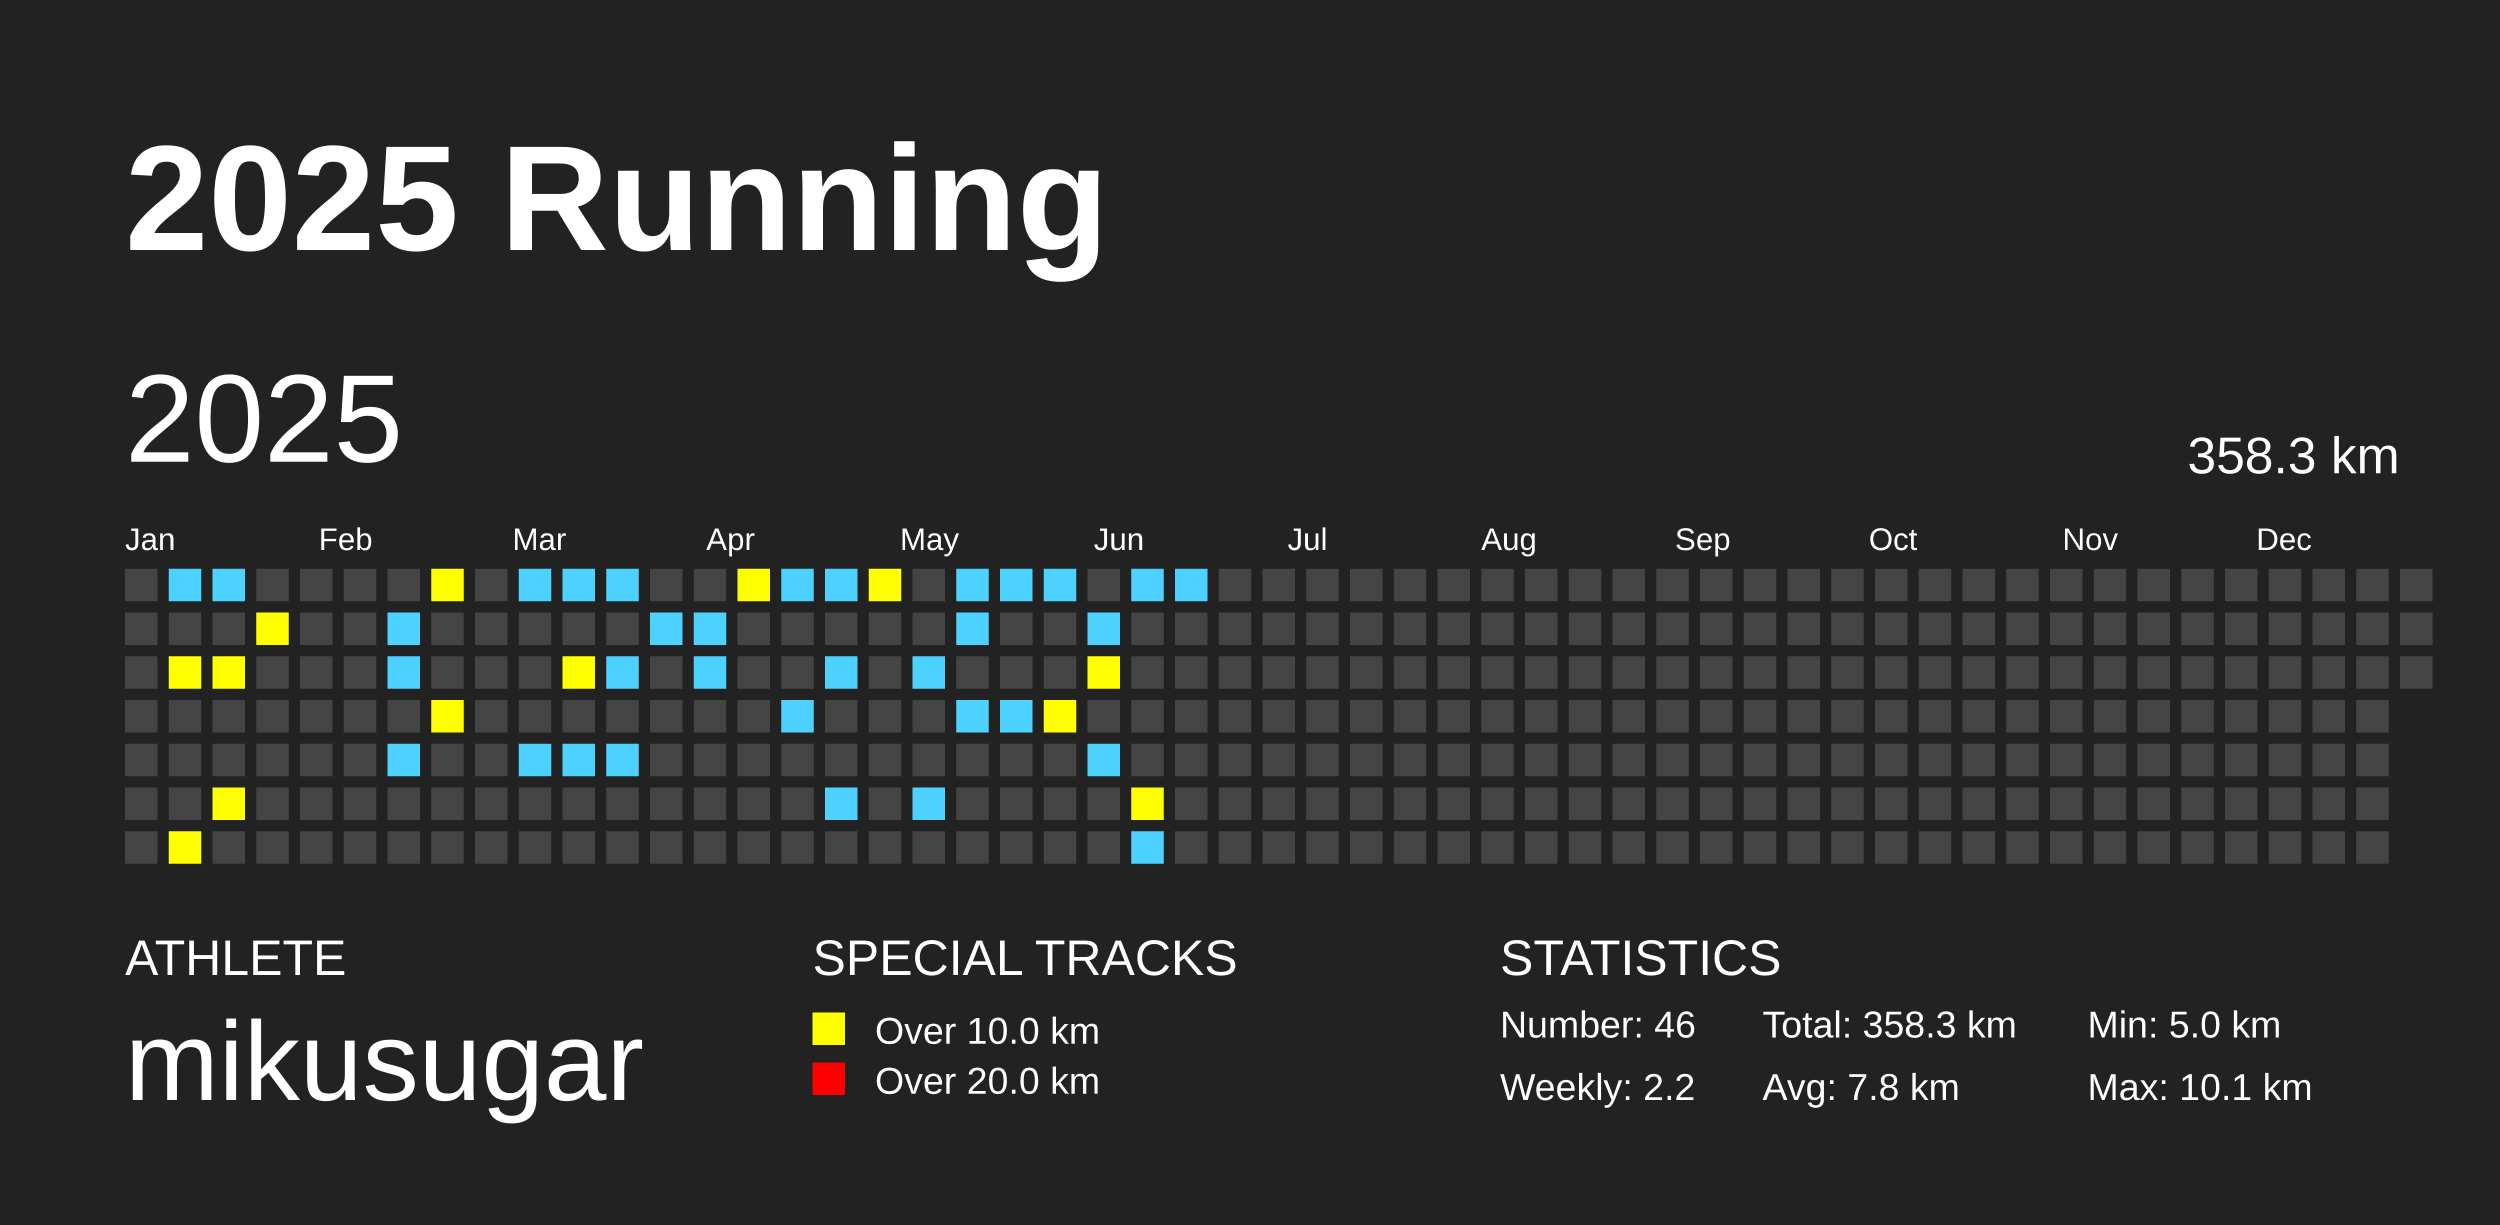
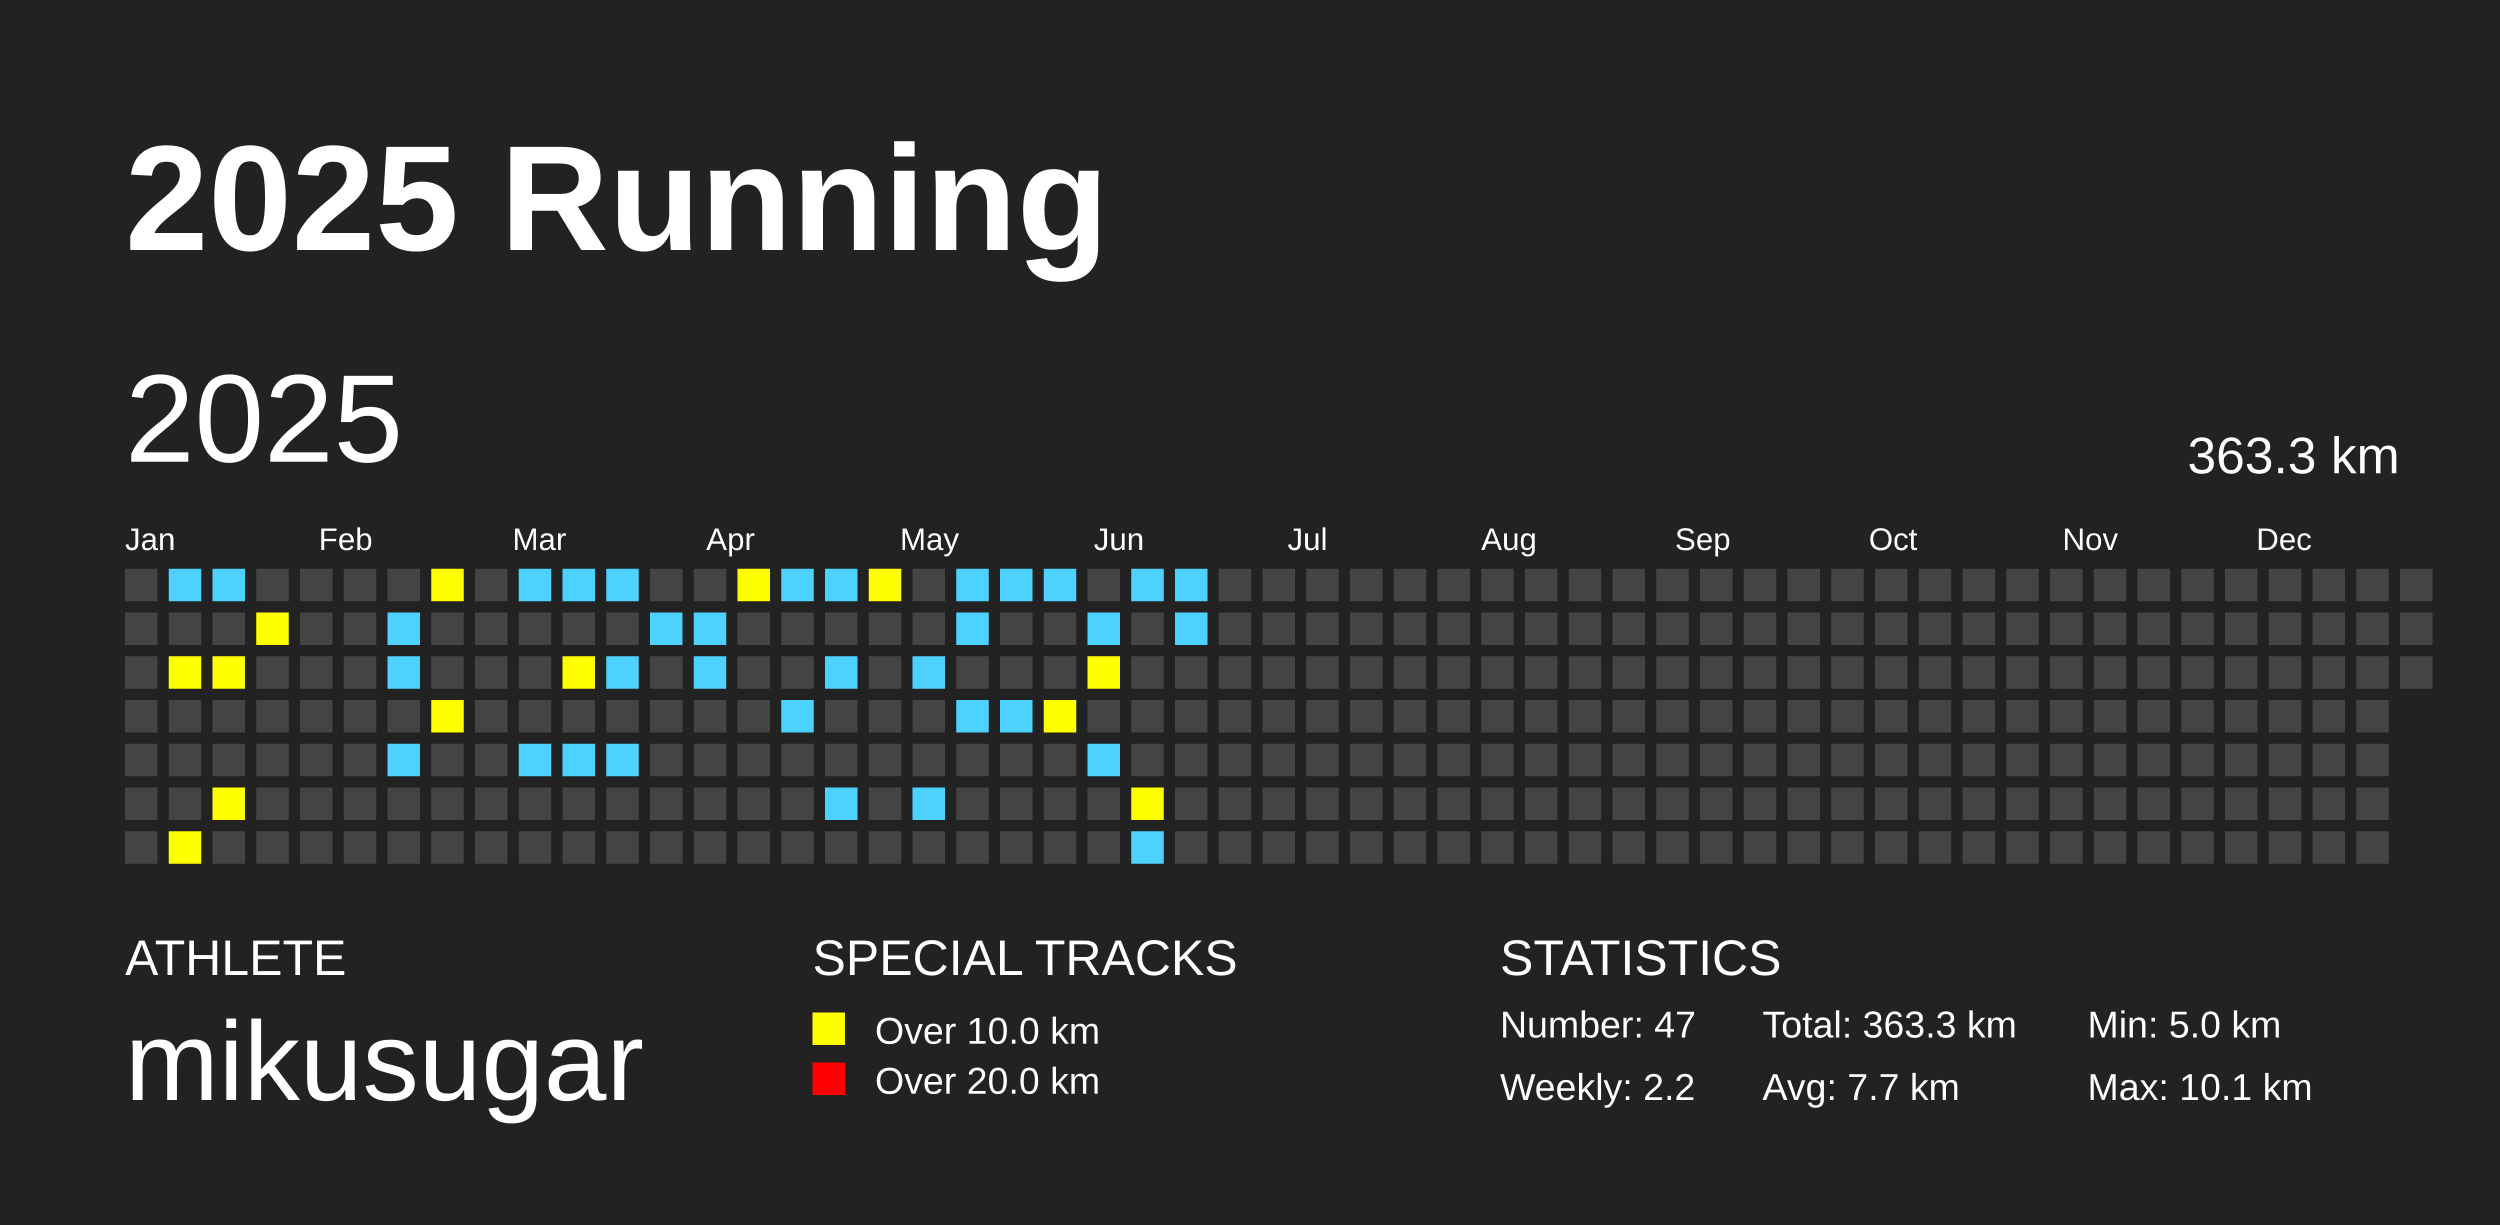
<svg xmlns="http://www.w3.org/2000/svg" baseProfile="full" height="98mm" version="1.1" viewBox="0,0,200,98" width="200mm">
  <defs />
  <rect fill="#222222" height="98" width="200" x="0" y="0" />
  <text fill="#FFFFFF" style="font-size:12px; font-family:Arial; font-weight:bold;" x="10" y="20">2025 Running</text>
  <text fill="#FFFFFF" style="font-size:4px; font-family:Arial" x="10" y="78">ATHLETE</text>
  <text fill="#FFFFFF" style="font-size:9px; font-family:Arial" x="10" y="88">mikusugar</text>
  <text fill="#FFFFFF" style="font-size:4px; font-family:Arial" x="65" y="78">SPECIAL TRACKS</text>
  <rect fill="yellow" height="2.6" width="2.6" x="65" y="81" />
  <text fill="#FFFFFF" style="font-size:3px; font-family:Arial" x="70" y="83.5">Over 10.0 km</text>
  <rect fill="red" height="2.6" width="2.6" x="65" y="85" />
  <text fill="#FFFFFF" style="font-size:3px; font-family:Arial" x="70" y="87.5">Over 20.0 km</text>
  <text fill="#FFFFFF" style="font-size:4px; font-family:Arial" x="120" y="78">STATISTICS</text>
-   <text fill="#FFFFFF" style="font-size:3px; font-family:Arial" x="120" y="83">Number: 46</text>
+   <text fill="#FFFFFF" style="font-size:3px; font-family:Arial" x="120" y="83">Number: 47</text>
  <text fill="#FFFFFF" style="font-size:3px; font-family:Arial" x="120" y="88">Weekly: 2.2</text>
-   <text fill="#FFFFFF" style="font-size:3px; font-family:Arial" x="141" y="83">Total: 358.3 km</text>
-   <text fill="#FFFFFF" style="font-size:3px; font-family:Arial" x="141" y="88">Avg: 7.8 km</text>
+   <text fill="#FFFFFF" style="font-size:3px; font-family:Arial" x="141" y="83">Total: 363.3 km</text>
+   <text fill="#FFFFFF" style="font-size:3px; font-family:Arial" x="141" y="88">Avg: 7.7 km</text>
  <text fill="#FFFFFF" style="font-size:3px; font-family:Arial" x="167" y="83">Min: 5.0 km</text>
  <text fill="#FFFFFF" style="font-size:3px; font-family:Arial" x="167" y="88">Max: 10.1 km</text>
  <text dominant-baseline="hanging" fill="#FFFFFF" style="font-size:10.0px; font-family:Arial;" x="10" y="30">2025</text>
-   <text dominant-baseline="hanging" fill="#FFFFFF" style="font-size:4.125px; font-family:Arial;" x="175" y="35">358.3 km</text>
+   <text dominant-baseline="hanging" fill="#FFFFFF" style="font-size:4.125px; font-family:Arial;" x="175" y="35">363.3 km</text>
  <text fill="#FFFFFF" style="font-size:2.5px; font-family:Arial" x="10.0" y="44">Jan</text>
  <text fill="#FFFFFF" style="font-size:2.5px; font-family:Arial" x="25.5" y="44">Feb</text>
  <text fill="#FFFFFF" style="font-size:2.5px; font-family:Arial" x="41.0" y="44">Mar</text>
  <text fill="#FFFFFF" style="font-size:2.5px; font-family:Arial" x="56.5" y="44">Apr</text>
  <text fill="#FFFFFF" style="font-size:2.5px; font-family:Arial" x="72.0" y="44">May</text>
  <text fill="#FFFFFF" style="font-size:2.5px; font-family:Arial" x="87.5" y="44">Jun</text>
  <text fill="#FFFFFF" style="font-size:2.5px; font-family:Arial" x="103.0" y="44">Jul</text>
  <text fill="#FFFFFF" style="font-size:2.5px; font-family:Arial" x="118.5" y="44">Aug</text>
  <text fill="#FFFFFF" style="font-size:2.5px; font-family:Arial" x="134.0" y="44">Sep</text>
  <text fill="#FFFFFF" style="font-size:2.5px; font-family:Arial" x="149.5" y="44">Oct</text>
  <text fill="#FFFFFF" style="font-size:2.5px; font-family:Arial" x="165.0" y="44">Nov</text>
  <text fill="#FFFFFF" style="font-size:2.5px; font-family:Arial" x="180.5" y="44">Dec</text>
  <rect fill="#444444" height="2.6" width="2.6" x="10.0" y="45.5" />
  <rect fill="#444444" height="2.6" width="2.6" x="10.0" y="49.0" />
  <rect fill="#444444" height="2.6" width="2.6" x="10.0" y="52.5" />
  <rect fill="#444444" height="2.6" width="2.6" x="10.0" y="56.0" />
  <rect fill="#444444" height="2.6" width="2.6" x="10.0" y="59.5" />
  <rect fill="#444444" height="2.6" width="2.6" x="10.0" y="63.0" />
  <rect fill="#444444" height="2.6" width="2.6" x="10.0" y="66.5" />
  <rect fill="#4DD2FF" height="2.6" width="2.6" x="13.5" y="45.5" />
  <rect fill="#444444" height="2.6" width="2.6" x="13.5" y="49.0" />
  <rect fill="yellow" height="2.6" width="2.6" x="13.5" y="52.5" />
  <rect fill="#444444" height="2.6" width="2.6" x="13.5" y="56.0" />
  <rect fill="#444444" height="2.6" width="2.6" x="13.5" y="59.5" />
  <rect fill="#444444" height="2.6" width="2.6" x="13.5" y="63.0" />
  <rect fill="yellow" height="2.6" width="2.6" x="13.5" y="66.5" />
  <rect fill="#4DD2FF" height="2.6" width="2.6" x="17.0" y="45.5" />
  <rect fill="#444444" height="2.6" width="2.6" x="17.0" y="49.0" />
  <rect fill="yellow" height="2.6" width="2.6" x="17.0" y="52.5" />
  <rect fill="#444444" height="2.6" width="2.6" x="17.0" y="56.0" />
  <rect fill="#444444" height="2.6" width="2.6" x="17.0" y="59.5" />
  <rect fill="yellow" height="2.6" width="2.6" x="17.0" y="63.0" />
  <rect fill="#444444" height="2.6" width="2.6" x="17.0" y="66.5" />
  <rect fill="#444444" height="2.6" width="2.6" x="20.5" y="45.5" />
  <rect fill="yellow" height="2.6" width="2.6" x="20.5" y="49.0" />
  <rect fill="#444444" height="2.6" width="2.6" x="20.5" y="52.5" />
  <rect fill="#444444" height="2.6" width="2.6" x="20.5" y="56.0" />
  <rect fill="#444444" height="2.6" width="2.6" x="20.5" y="59.5" />
  <rect fill="#444444" height="2.6" width="2.6" x="20.5" y="63.0" />
  <rect fill="#444444" height="2.6" width="2.6" x="20.5" y="66.5" />
  <rect fill="#444444" height="2.6" width="2.6" x="24.0" y="45.5" />
  <rect fill="#444444" height="2.6" width="2.6" x="24.0" y="49.0" />
  <rect fill="#444444" height="2.6" width="2.6" x="24.0" y="52.5" />
  <rect fill="#444444" height="2.6" width="2.6" x="24.0" y="56.0" />
  <rect fill="#444444" height="2.6" width="2.6" x="24.0" y="59.5" />
  <rect fill="#444444" height="2.6" width="2.6" x="24.0" y="63.0" />
  <rect fill="#444444" height="2.6" width="2.6" x="24.0" y="66.5" />
  <rect fill="#444444" height="2.6" width="2.6" x="27.5" y="45.5" />
  <rect fill="#444444" height="2.6" width="2.6" x="27.5" y="49.0" />
  <rect fill="#444444" height="2.6" width="2.6" x="27.5" y="52.5" />
  <rect fill="#444444" height="2.6" width="2.6" x="27.5" y="56.0" />
  <rect fill="#444444" height="2.6" width="2.6" x="27.5" y="59.5" />
  <rect fill="#444444" height="2.6" width="2.6" x="27.5" y="63.0" />
  <rect fill="#444444" height="2.6" width="2.6" x="27.5" y="66.5" />
  <rect fill="#444444" height="2.6" width="2.6" x="31.0" y="45.5" />
  <rect fill="#4DD2FF" height="2.6" width="2.6" x="31.0" y="49.0" />
  <rect fill="#4DD2FF" height="2.6" width="2.6" x="31.0" y="52.5" />
  <rect fill="#444444" height="2.6" width="2.6" x="31.0" y="56.0" />
  <rect fill="#4DD2FF" height="2.6" width="2.6" x="31.0" y="59.5" />
  <rect fill="#444444" height="2.6" width="2.6" x="31.0" y="63.0" />
  <rect fill="#444444" height="2.6" width="2.6" x="31.0" y="66.5" />
  <rect fill="yellow" height="2.6" width="2.6" x="34.5" y="45.5" />
  <rect fill="#444444" height="2.6" width="2.6" x="34.5" y="49.0" />
  <rect fill="#444444" height="2.6" width="2.6" x="34.5" y="52.5" />
  <rect fill="yellow" height="2.6" width="2.6" x="34.5" y="56.0" />
  <rect fill="#444444" height="2.6" width="2.6" x="34.5" y="59.5" />
  <rect fill="#444444" height="2.6" width="2.6" x="34.5" y="63.0" />
  <rect fill="#444444" height="2.6" width="2.6" x="34.5" y="66.5" />
  <rect fill="#444444" height="2.6" width="2.6" x="38.0" y="45.5" />
  <rect fill="#444444" height="2.6" width="2.6" x="38.0" y="49.0" />
  <rect fill="#444444" height="2.6" width="2.6" x="38.0" y="52.5" />
  <rect fill="#444444" height="2.6" width="2.6" x="38.0" y="56.0" />
  <rect fill="#444444" height="2.6" width="2.6" x="38.0" y="59.5" />
  <rect fill="#444444" height="2.6" width="2.6" x="38.0" y="63.0" />
  <rect fill="#444444" height="2.6" width="2.6" x="38.0" y="66.5" />
  <rect fill="#4DD2FF" height="2.6" width="2.6" x="41.5" y="45.5" />
  <rect fill="#444444" height="2.6" width="2.6" x="41.5" y="49.0" />
  <rect fill="#444444" height="2.6" width="2.6" x="41.5" y="52.5" />
  <rect fill="#444444" height="2.6" width="2.6" x="41.5" y="56.0" />
  <rect fill="#4DD2FF" height="2.6" width="2.6" x="41.5" y="59.5" />
  <rect fill="#444444" height="2.6" width="2.6" x="41.5" y="63.0" />
  <rect fill="#444444" height="2.6" width="2.6" x="41.5" y="66.5" />
  <rect fill="#4DD2FF" height="2.6" width="2.6" x="45.0" y="45.5" />
  <rect fill="#444444" height="2.6" width="2.6" x="45.0" y="49.0" />
  <rect fill="yellow" height="2.6" width="2.6" x="45.0" y="52.5" />
  <rect fill="#444444" height="2.6" width="2.6" x="45.0" y="56.0" />
  <rect fill="#4DD2FF" height="2.6" width="2.6" x="45.0" y="59.5" />
  <rect fill="#444444" height="2.6" width="2.6" x="45.0" y="63.0" />
  <rect fill="#444444" height="2.6" width="2.6" x="45.0" y="66.5" />
  <rect fill="#4DD2FF" height="2.6" width="2.6" x="48.5" y="45.5" />
  <rect fill="#444444" height="2.6" width="2.6" x="48.5" y="49.0" />
  <rect fill="#4DD2FF" height="2.6" width="2.6" x="48.5" y="52.5" />
  <rect fill="#444444" height="2.6" width="2.6" x="48.5" y="56.0" />
  <rect fill="#4DD2FF" height="2.6" width="2.6" x="48.5" y="59.5" />
  <rect fill="#444444" height="2.6" width="2.6" x="48.5" y="63.0" />
  <rect fill="#444444" height="2.6" width="2.6" x="48.5" y="66.5" />
  <rect fill="#444444" height="2.6" width="2.6" x="52.0" y="45.5" />
  <rect fill="#4DD2FF" height="2.6" width="2.6" x="52.0" y="49.0" />
  <rect fill="#444444" height="2.6" width="2.6" x="52.0" y="52.5" />
  <rect fill="#444444" height="2.6" width="2.6" x="52.0" y="56.0" />
  <rect fill="#444444" height="2.6" width="2.6" x="52.0" y="59.5" />
  <rect fill="#444444" height="2.6" width="2.6" x="52.0" y="63.0" />
  <rect fill="#444444" height="2.6" width="2.6" x="52.0" y="66.5" />
  <rect fill="#444444" height="2.6" width="2.6" x="55.5" y="45.5" />
  <rect fill="#4DD2FF" height="2.6" width="2.6" x="55.5" y="49.0" />
  <rect fill="#4DD2FF" height="2.6" width="2.6" x="55.5" y="52.5" />
  <rect fill="#444444" height="2.6" width="2.6" x="55.5" y="56.0" />
  <rect fill="#444444" height="2.6" width="2.6" x="55.5" y="59.5" />
  <rect fill="#444444" height="2.6" width="2.6" x="55.5" y="63.0" />
  <rect fill="#444444" height="2.6" width="2.6" x="55.5" y="66.5" />
  <rect fill="yellow" height="2.6" width="2.6" x="59.0" y="45.5" />
  <rect fill="#444444" height="2.6" width="2.6" x="59.0" y="49.0" />
  <rect fill="#444444" height="2.6" width="2.6" x="59.0" y="52.5" />
  <rect fill="#444444" height="2.6" width="2.6" x="59.0" y="56.0" />
  <rect fill="#444444" height="2.6" width="2.6" x="59.0" y="59.5" />
  <rect fill="#444444" height="2.6" width="2.6" x="59.0" y="63.0" />
  <rect fill="#444444" height="2.6" width="2.6" x="59.0" y="66.5" />
  <rect fill="#4DD2FF" height="2.6" width="2.6" x="62.5" y="45.5" />
  <rect fill="#444444" height="2.6" width="2.6" x="62.5" y="49.0" />
  <rect fill="#444444" height="2.6" width="2.6" x="62.5" y="52.5" />
  <rect fill="#4DD2FF" height="2.6" width="2.6" x="62.5" y="56.0" />
  <rect fill="#444444" height="2.6" width="2.6" x="62.5" y="59.5" />
  <rect fill="#444444" height="2.6" width="2.6" x="62.5" y="63.0" />
  <rect fill="#444444" height="2.6" width="2.6" x="62.5" y="66.5" />
  <rect fill="#4DD2FF" height="2.6" width="2.6" x="66.0" y="45.5" />
  <rect fill="#444444" height="2.6" width="2.6" x="66.0" y="49.0" />
  <rect fill="#4DD2FF" height="2.6" width="2.6" x="66.0" y="52.5" />
  <rect fill="#444444" height="2.6" width="2.6" x="66.0" y="56.0" />
  <rect fill="#444444" height="2.6" width="2.6" x="66.0" y="59.5" />
  <rect fill="#4DD2FF" height="2.6" width="2.6" x="66.0" y="63.0" />
  <rect fill="#444444" height="2.6" width="2.6" x="66.0" y="66.5" />
  <rect fill="yellow" height="2.6" width="2.6" x="69.5" y="45.5" />
  <rect fill="#444444" height="2.6" width="2.6" x="69.5" y="49.0" />
  <rect fill="#444444" height="2.6" width="2.6" x="69.5" y="52.5" />
  <rect fill="#444444" height="2.6" width="2.6" x="69.5" y="56.0" />
  <rect fill="#444444" height="2.6" width="2.6" x="69.5" y="59.5" />
  <rect fill="#444444" height="2.6" width="2.6" x="69.5" y="63.0" />
  <rect fill="#444444" height="2.6" width="2.6" x="69.5" y="66.5" />
  <rect fill="#444444" height="2.6" width="2.6" x="73.0" y="45.5" />
  <rect fill="#444444" height="2.6" width="2.6" x="73.0" y="49.0" />
  <rect fill="#4DD2FF" height="2.6" width="2.6" x="73.0" y="52.5" />
  <rect fill="#444444" height="2.6" width="2.6" x="73.0" y="56.0" />
  <rect fill="#444444" height="2.6" width="2.6" x="73.0" y="59.5" />
  <rect fill="#4DD2FF" height="2.6" width="2.6" x="73.0" y="63.0" />
  <rect fill="#444444" height="2.6" width="2.6" x="73.0" y="66.5" />
  <rect fill="#4DD2FF" height="2.6" width="2.6" x="76.5" y="45.5" />
  <rect fill="#4DD2FF" height="2.6" width="2.6" x="76.5" y="49.0" />
  <rect fill="#444444" height="2.6" width="2.6" x="76.5" y="52.5" />
  <rect fill="#4DD2FF" height="2.6" width="2.6" x="76.5" y="56.0" />
  <rect fill="#444444" height="2.6" width="2.6" x="76.5" y="59.5" />
  <rect fill="#444444" height="2.6" width="2.6" x="76.5" y="63.0" />
  <rect fill="#444444" height="2.6" width="2.6" x="76.5" y="66.5" />
  <rect fill="#4DD2FF" height="2.6" width="2.6" x="80.0" y="45.5" />
  <rect fill="#444444" height="2.6" width="2.6" x="80.0" y="49.0" />
  <rect fill="#444444" height="2.6" width="2.6" x="80.0" y="52.5" />
  <rect fill="#4DD2FF" height="2.6" width="2.6" x="80.0" y="56.0" />
  <rect fill="#444444" height="2.6" width="2.6" x="80.0" y="59.5" />
  <rect fill="#444444" height="2.6" width="2.6" x="80.0" y="63.0" />
  <rect fill="#444444" height="2.6" width="2.6" x="80.0" y="66.5" />
  <rect fill="#4DD2FF" height="2.6" width="2.6" x="83.5" y="45.5" />
  <rect fill="#444444" height="2.6" width="2.6" x="83.5" y="49.0" />
  <rect fill="#444444" height="2.6" width="2.6" x="83.5" y="52.5" />
  <rect fill="yellow" height="2.6" width="2.6" x="83.5" y="56.0" />
  <rect fill="#444444" height="2.6" width="2.6" x="83.5" y="59.5" />
  <rect fill="#444444" height="2.6" width="2.6" x="83.5" y="63.0" />
  <rect fill="#444444" height="2.6" width="2.6" x="83.5" y="66.5" />
  <rect fill="#444444" height="2.6" width="2.6" x="87.0" y="45.5" />
  <rect fill="#4DD2FF" height="2.6" width="2.6" x="87.0" y="49.0" />
  <rect fill="yellow" height="2.6" width="2.6" x="87.0" y="52.5" />
  <rect fill="#444444" height="2.6" width="2.6" x="87.0" y="56.0" />
  <rect fill="#4DD2FF" height="2.6" width="2.6" x="87.0" y="59.5" />
  <rect fill="#444444" height="2.6" width="2.6" x="87.0" y="63.0" />
  <rect fill="#444444" height="2.6" width="2.6" x="87.0" y="66.5" />
  <rect fill="#4DD2FF" height="2.6" width="2.6" x="90.5" y="45.5" />
  <rect fill="#444444" height="2.6" width="2.6" x="90.5" y="49.0" />
  <rect fill="#444444" height="2.6" width="2.6" x="90.5" y="52.5" />
  <rect fill="#444444" height="2.6" width="2.6" x="90.5" y="56.0" />
  <rect fill="#444444" height="2.6" width="2.6" x="90.5" y="59.5" />
  <rect fill="yellow" height="2.6" width="2.6" x="90.5" y="63.0" />
  <rect fill="#4DD2FF" height="2.6" width="2.6" x="90.5" y="66.5" />
  <rect fill="#4DD2FF" height="2.6" width="2.6" x="94.0" y="45.5" />
-   <rect fill="#444444" height="2.6" width="2.6" x="94.0" y="49.0" />
+   <rect fill="#4DD2FF" height="2.6" width="2.6" x="94.0" y="49.0" />
  <rect fill="#444444" height="2.6" width="2.6" x="94.0" y="52.5" />
  <rect fill="#444444" height="2.6" width="2.6" x="94.0" y="56.0" />
  <rect fill="#444444" height="2.6" width="2.6" x="94.0" y="59.5" />
  <rect fill="#444444" height="2.6" width="2.6" x="94.0" y="63.0" />
  <rect fill="#444444" height="2.6" width="2.6" x="94.0" y="66.5" />
  <rect fill="#444444" height="2.6" width="2.6" x="97.5" y="45.5" />
  <rect fill="#444444" height="2.6" width="2.6" x="97.5" y="49.0" />
  <rect fill="#444444" height="2.6" width="2.6" x="97.5" y="52.5" />
  <rect fill="#444444" height="2.6" width="2.6" x="97.5" y="56.0" />
  <rect fill="#444444" height="2.6" width="2.6" x="97.5" y="59.5" />
  <rect fill="#444444" height="2.6" width="2.6" x="97.5" y="63.0" />
  <rect fill="#444444" height="2.6" width="2.6" x="97.5" y="66.5" />
  <rect fill="#444444" height="2.6" width="2.6" x="101.0" y="45.5" />
  <rect fill="#444444" height="2.6" width="2.6" x="101.0" y="49.0" />
  <rect fill="#444444" height="2.6" width="2.6" x="101.0" y="52.5" />
  <rect fill="#444444" height="2.6" width="2.6" x="101.0" y="56.0" />
  <rect fill="#444444" height="2.6" width="2.6" x="101.0" y="59.5" />
  <rect fill="#444444" height="2.6" width="2.6" x="101.0" y="63.0" />
  <rect fill="#444444" height="2.6" width="2.6" x="101.0" y="66.5" />
  <rect fill="#444444" height="2.6" width="2.6" x="104.5" y="45.5" />
  <rect fill="#444444" height="2.6" width="2.6" x="104.5" y="49.0" />
  <rect fill="#444444" height="2.6" width="2.6" x="104.5" y="52.5" />
  <rect fill="#444444" height="2.6" width="2.6" x="104.5" y="56.0" />
  <rect fill="#444444" height="2.6" width="2.6" x="104.5" y="59.5" />
  <rect fill="#444444" height="2.6" width="2.6" x="104.5" y="63.0" />
  <rect fill="#444444" height="2.6" width="2.6" x="104.5" y="66.5" />
  <rect fill="#444444" height="2.6" width="2.6" x="108.0" y="45.5" />
  <rect fill="#444444" height="2.6" width="2.6" x="108.0" y="49.0" />
  <rect fill="#444444" height="2.6" width="2.6" x="108.0" y="52.5" />
  <rect fill="#444444" height="2.6" width="2.6" x="108.0" y="56.0" />
  <rect fill="#444444" height="2.6" width="2.6" x="108.0" y="59.5" />
  <rect fill="#444444" height="2.6" width="2.6" x="108.0" y="63.0" />
  <rect fill="#444444" height="2.6" width="2.6" x="108.0" y="66.5" />
  <rect fill="#444444" height="2.6" width="2.6" x="111.5" y="45.5" />
  <rect fill="#444444" height="2.6" width="2.6" x="111.5" y="49.0" />
  <rect fill="#444444" height="2.6" width="2.6" x="111.5" y="52.5" />
  <rect fill="#444444" height="2.6" width="2.6" x="111.5" y="56.0" />
  <rect fill="#444444" height="2.6" width="2.6" x="111.5" y="59.5" />
  <rect fill="#444444" height="2.6" width="2.6" x="111.5" y="63.0" />
  <rect fill="#444444" height="2.6" width="2.6" x="111.5" y="66.5" />
  <rect fill="#444444" height="2.6" width="2.6" x="115.0" y="45.5" />
  <rect fill="#444444" height="2.6" width="2.6" x="115.0" y="49.0" />
  <rect fill="#444444" height="2.6" width="2.6" x="115.0" y="52.5" />
  <rect fill="#444444" height="2.6" width="2.6" x="115.0" y="56.0" />
  <rect fill="#444444" height="2.6" width="2.6" x="115.0" y="59.5" />
  <rect fill="#444444" height="2.6" width="2.6" x="115.0" y="63.0" />
  <rect fill="#444444" height="2.6" width="2.6" x="115.0" y="66.5" />
  <rect fill="#444444" height="2.6" width="2.6" x="118.5" y="45.5" />
  <rect fill="#444444" height="2.6" width="2.6" x="118.5" y="49.0" />
  <rect fill="#444444" height="2.6" width="2.6" x="118.5" y="52.5" />
  <rect fill="#444444" height="2.6" width="2.6" x="118.5" y="56.0" />
  <rect fill="#444444" height="2.6" width="2.6" x="118.5" y="59.5" />
  <rect fill="#444444" height="2.6" width="2.6" x="118.5" y="63.0" />
  <rect fill="#444444" height="2.6" width="2.6" x="118.5" y="66.5" />
  <rect fill="#444444" height="2.6" width="2.6" x="122.0" y="45.5" />
  <rect fill="#444444" height="2.6" width="2.6" x="122.0" y="49.0" />
  <rect fill="#444444" height="2.6" width="2.6" x="122.0" y="52.5" />
  <rect fill="#444444" height="2.6" width="2.6" x="122.0" y="56.0" />
  <rect fill="#444444" height="2.6" width="2.6" x="122.0" y="59.5" />
  <rect fill="#444444" height="2.6" width="2.6" x="122.0" y="63.0" />
  <rect fill="#444444" height="2.6" width="2.6" x="122.0" y="66.5" />
  <rect fill="#444444" height="2.6" width="2.6" x="125.5" y="45.5" />
  <rect fill="#444444" height="2.6" width="2.6" x="125.5" y="49.0" />
  <rect fill="#444444" height="2.6" width="2.6" x="125.5" y="52.5" />
  <rect fill="#444444" height="2.6" width="2.6" x="125.5" y="56.0" />
  <rect fill="#444444" height="2.6" width="2.6" x="125.5" y="59.5" />
  <rect fill="#444444" height="2.6" width="2.6" x="125.5" y="63.0" />
  <rect fill="#444444" height="2.6" width="2.6" x="125.5" y="66.5" />
  <rect fill="#444444" height="2.6" width="2.6" x="129.0" y="45.5" />
  <rect fill="#444444" height="2.6" width="2.6" x="129.0" y="49.0" />
  <rect fill="#444444" height="2.6" width="2.6" x="129.0" y="52.5" />
  <rect fill="#444444" height="2.6" width="2.6" x="129.0" y="56.0" />
  <rect fill="#444444" height="2.6" width="2.6" x="129.0" y="59.5" />
  <rect fill="#444444" height="2.6" width="2.6" x="129.0" y="63.0" />
  <rect fill="#444444" height="2.6" width="2.6" x="129.0" y="66.5" />
  <rect fill="#444444" height="2.6" width="2.6" x="132.5" y="45.5" />
  <rect fill="#444444" height="2.6" width="2.6" x="132.5" y="49.0" />
  <rect fill="#444444" height="2.6" width="2.6" x="132.5" y="52.5" />
  <rect fill="#444444" height="2.6" width="2.6" x="132.5" y="56.0" />
  <rect fill="#444444" height="2.6" width="2.6" x="132.5" y="59.5" />
  <rect fill="#444444" height="2.6" width="2.6" x="132.5" y="63.0" />
  <rect fill="#444444" height="2.6" width="2.6" x="132.5" y="66.5" />
  <rect fill="#444444" height="2.6" width="2.6" x="136.0" y="45.5" />
  <rect fill="#444444" height="2.6" width="2.6" x="136.0" y="49.0" />
  <rect fill="#444444" height="2.6" width="2.6" x="136.0" y="52.5" />
  <rect fill="#444444" height="2.6" width="2.6" x="136.0" y="56.0" />
  <rect fill="#444444" height="2.6" width="2.6" x="136.0" y="59.5" />
  <rect fill="#444444" height="2.6" width="2.6" x="136.0" y="63.0" />
  <rect fill="#444444" height="2.6" width="2.6" x="136.0" y="66.5" />
  <rect fill="#444444" height="2.6" width="2.6" x="139.5" y="45.5" />
  <rect fill="#444444" height="2.6" width="2.6" x="139.5" y="49.0" />
  <rect fill="#444444" height="2.6" width="2.6" x="139.5" y="52.5" />
  <rect fill="#444444" height="2.6" width="2.6" x="139.5" y="56.0" />
  <rect fill="#444444" height="2.6" width="2.6" x="139.5" y="59.5" />
  <rect fill="#444444" height="2.6" width="2.6" x="139.5" y="63.0" />
  <rect fill="#444444" height="2.6" width="2.6" x="139.5" y="66.5" />
  <rect fill="#444444" height="2.6" width="2.6" x="143.0" y="45.5" />
  <rect fill="#444444" height="2.6" width="2.6" x="143.0" y="49.0" />
  <rect fill="#444444" height="2.6" width="2.6" x="143.0" y="52.5" />
  <rect fill="#444444" height="2.6" width="2.6" x="143.0" y="56.0" />
  <rect fill="#444444" height="2.6" width="2.6" x="143.0" y="59.5" />
  <rect fill="#444444" height="2.6" width="2.6" x="143.0" y="63.0" />
  <rect fill="#444444" height="2.6" width="2.6" x="143.0" y="66.5" />
  <rect fill="#444444" height="2.6" width="2.6" x="146.5" y="45.5" />
  <rect fill="#444444" height="2.6" width="2.6" x="146.5" y="49.0" />
  <rect fill="#444444" height="2.6" width="2.6" x="146.5" y="52.5" />
  <rect fill="#444444" height="2.6" width="2.6" x="146.5" y="56.0" />
  <rect fill="#444444" height="2.6" width="2.6" x="146.5" y="59.5" />
  <rect fill="#444444" height="2.6" width="2.6" x="146.5" y="63.0" />
  <rect fill="#444444" height="2.6" width="2.6" x="146.5" y="66.5" />
  <rect fill="#444444" height="2.6" width="2.6" x="150.0" y="45.5" />
  <rect fill="#444444" height="2.6" width="2.6" x="150.0" y="49.0" />
  <rect fill="#444444" height="2.6" width="2.6" x="150.0" y="52.5" />
  <rect fill="#444444" height="2.6" width="2.6" x="150.0" y="56.0" />
  <rect fill="#444444" height="2.6" width="2.6" x="150.0" y="59.5" />
  <rect fill="#444444" height="2.6" width="2.6" x="150.0" y="63.0" />
  <rect fill="#444444" height="2.6" width="2.6" x="150.0" y="66.5" />
  <rect fill="#444444" height="2.6" width="2.6" x="153.5" y="45.5" />
  <rect fill="#444444" height="2.6" width="2.6" x="153.5" y="49.0" />
  <rect fill="#444444" height="2.6" width="2.6" x="153.5" y="52.5" />
  <rect fill="#444444" height="2.6" width="2.6" x="153.5" y="56.0" />
  <rect fill="#444444" height="2.6" width="2.6" x="153.5" y="59.5" />
  <rect fill="#444444" height="2.6" width="2.6" x="153.5" y="63.0" />
  <rect fill="#444444" height="2.6" width="2.6" x="153.5" y="66.5" />
  <rect fill="#444444" height="2.6" width="2.6" x="157.0" y="45.5" />
  <rect fill="#444444" height="2.6" width="2.6" x="157.0" y="49.0" />
  <rect fill="#444444" height="2.6" width="2.6" x="157.0" y="52.5" />
  <rect fill="#444444" height="2.6" width="2.6" x="157.0" y="56.0" />
  <rect fill="#444444" height="2.6" width="2.6" x="157.0" y="59.5" />
  <rect fill="#444444" height="2.6" width="2.6" x="157.0" y="63.0" />
  <rect fill="#444444" height="2.6" width="2.6" x="157.0" y="66.5" />
  <rect fill="#444444" height="2.6" width="2.6" x="160.5" y="45.5" />
  <rect fill="#444444" height="2.6" width="2.6" x="160.5" y="49.0" />
  <rect fill="#444444" height="2.6" width="2.6" x="160.5" y="52.5" />
  <rect fill="#444444" height="2.6" width="2.6" x="160.5" y="56.0" />
  <rect fill="#444444" height="2.6" width="2.6" x="160.5" y="59.5" />
  <rect fill="#444444" height="2.6" width="2.6" x="160.5" y="63.0" />
  <rect fill="#444444" height="2.6" width="2.6" x="160.5" y="66.5" />
  <rect fill="#444444" height="2.6" width="2.6" x="164.0" y="45.5" />
  <rect fill="#444444" height="2.6" width="2.6" x="164.0" y="49.0" />
  <rect fill="#444444" height="2.6" width="2.6" x="164.0" y="52.5" />
  <rect fill="#444444" height="2.6" width="2.6" x="164.0" y="56.0" />
  <rect fill="#444444" height="2.6" width="2.6" x="164.0" y="59.5" />
  <rect fill="#444444" height="2.6" width="2.6" x="164.0" y="63.0" />
  <rect fill="#444444" height="2.6" width="2.6" x="164.0" y="66.5" />
  <rect fill="#444444" height="2.6" width="2.6" x="167.5" y="45.5" />
  <rect fill="#444444" height="2.6" width="2.6" x="167.5" y="49.0" />
  <rect fill="#444444" height="2.6" width="2.6" x="167.5" y="52.5" />
  <rect fill="#444444" height="2.6" width="2.6" x="167.5" y="56.0" />
  <rect fill="#444444" height="2.6" width="2.6" x="167.5" y="59.5" />
  <rect fill="#444444" height="2.6" width="2.6" x="167.5" y="63.0" />
  <rect fill="#444444" height="2.6" width="2.6" x="167.5" y="66.5" />
  <rect fill="#444444" height="2.6" width="2.6" x="171.0" y="45.5" />
  <rect fill="#444444" height="2.6" width="2.6" x="171.0" y="49.0" />
  <rect fill="#444444" height="2.6" width="2.6" x="171.0" y="52.5" />
  <rect fill="#444444" height="2.6" width="2.6" x="171.0" y="56.0" />
  <rect fill="#444444" height="2.6" width="2.6" x="171.0" y="59.5" />
  <rect fill="#444444" height="2.6" width="2.6" x="171.0" y="63.0" />
  <rect fill="#444444" height="2.6" width="2.6" x="171.0" y="66.5" />
  <rect fill="#444444" height="2.6" width="2.6" x="174.5" y="45.5" />
  <rect fill="#444444" height="2.6" width="2.6" x="174.5" y="49.0" />
  <rect fill="#444444" height="2.6" width="2.6" x="174.5" y="52.5" />
  <rect fill="#444444" height="2.6" width="2.6" x="174.5" y="56.0" />
  <rect fill="#444444" height="2.6" width="2.6" x="174.5" y="59.5" />
  <rect fill="#444444" height="2.6" width="2.6" x="174.5" y="63.0" />
  <rect fill="#444444" height="2.6" width="2.6" x="174.5" y="66.5" />
  <rect fill="#444444" height="2.6" width="2.6" x="178.0" y="45.5" />
  <rect fill="#444444" height="2.6" width="2.6" x="178.0" y="49.0" />
  <rect fill="#444444" height="2.6" width="2.6" x="178.0" y="52.5" />
  <rect fill="#444444" height="2.6" width="2.6" x="178.0" y="56.0" />
  <rect fill="#444444" height="2.6" width="2.6" x="178.0" y="59.5" />
  <rect fill="#444444" height="2.6" width="2.6" x="178.0" y="63.0" />
  <rect fill="#444444" height="2.6" width="2.6" x="178.0" y="66.5" />
  <rect fill="#444444" height="2.6" width="2.6" x="181.5" y="45.5" />
  <rect fill="#444444" height="2.6" width="2.6" x="181.5" y="49.0" />
  <rect fill="#444444" height="2.6" width="2.6" x="181.5" y="52.5" />
  <rect fill="#444444" height="2.6" width="2.6" x="181.5" y="56.0" />
  <rect fill="#444444" height="2.6" width="2.6" x="181.5" y="59.5" />
  <rect fill="#444444" height="2.6" width="2.6" x="181.5" y="63.0" />
  <rect fill="#444444" height="2.6" width="2.6" x="181.5" y="66.5" />
  <rect fill="#444444" height="2.6" width="2.6" x="185.0" y="45.5" />
  <rect fill="#444444" height="2.6" width="2.6" x="185.0" y="49.0" />
  <rect fill="#444444" height="2.6" width="2.6" x="185.0" y="52.5" />
  <rect fill="#444444" height="2.6" width="2.6" x="185.0" y="56.0" />
  <rect fill="#444444" height="2.6" width="2.6" x="185.0" y="59.5" />
  <rect fill="#444444" height="2.6" width="2.6" x="185.0" y="63.0" />
  <rect fill="#444444" height="2.6" width="2.6" x="185.0" y="66.5" />
  <rect fill="#444444" height="2.6" width="2.6" x="188.5" y="45.5" />
  <rect fill="#444444" height="2.6" width="2.6" x="188.5" y="49.0" />
  <rect fill="#444444" height="2.6" width="2.6" x="188.5" y="52.5" />
  <rect fill="#444444" height="2.6" width="2.6" x="188.5" y="56.0" />
  <rect fill="#444444" height="2.6" width="2.6" x="188.5" y="59.5" />
  <rect fill="#444444" height="2.6" width="2.6" x="188.5" y="63.0" />
  <rect fill="#444444" height="2.6" width="2.6" x="188.5" y="66.5" />
  <rect fill="#444444" height="2.6" width="2.6" x="192.0" y="45.5" />
  <rect fill="#444444" height="2.6" width="2.6" x="192.0" y="49.0" />
  <rect fill="#444444" height="2.6" width="2.6" x="192.0" y="52.5" />
</svg>
